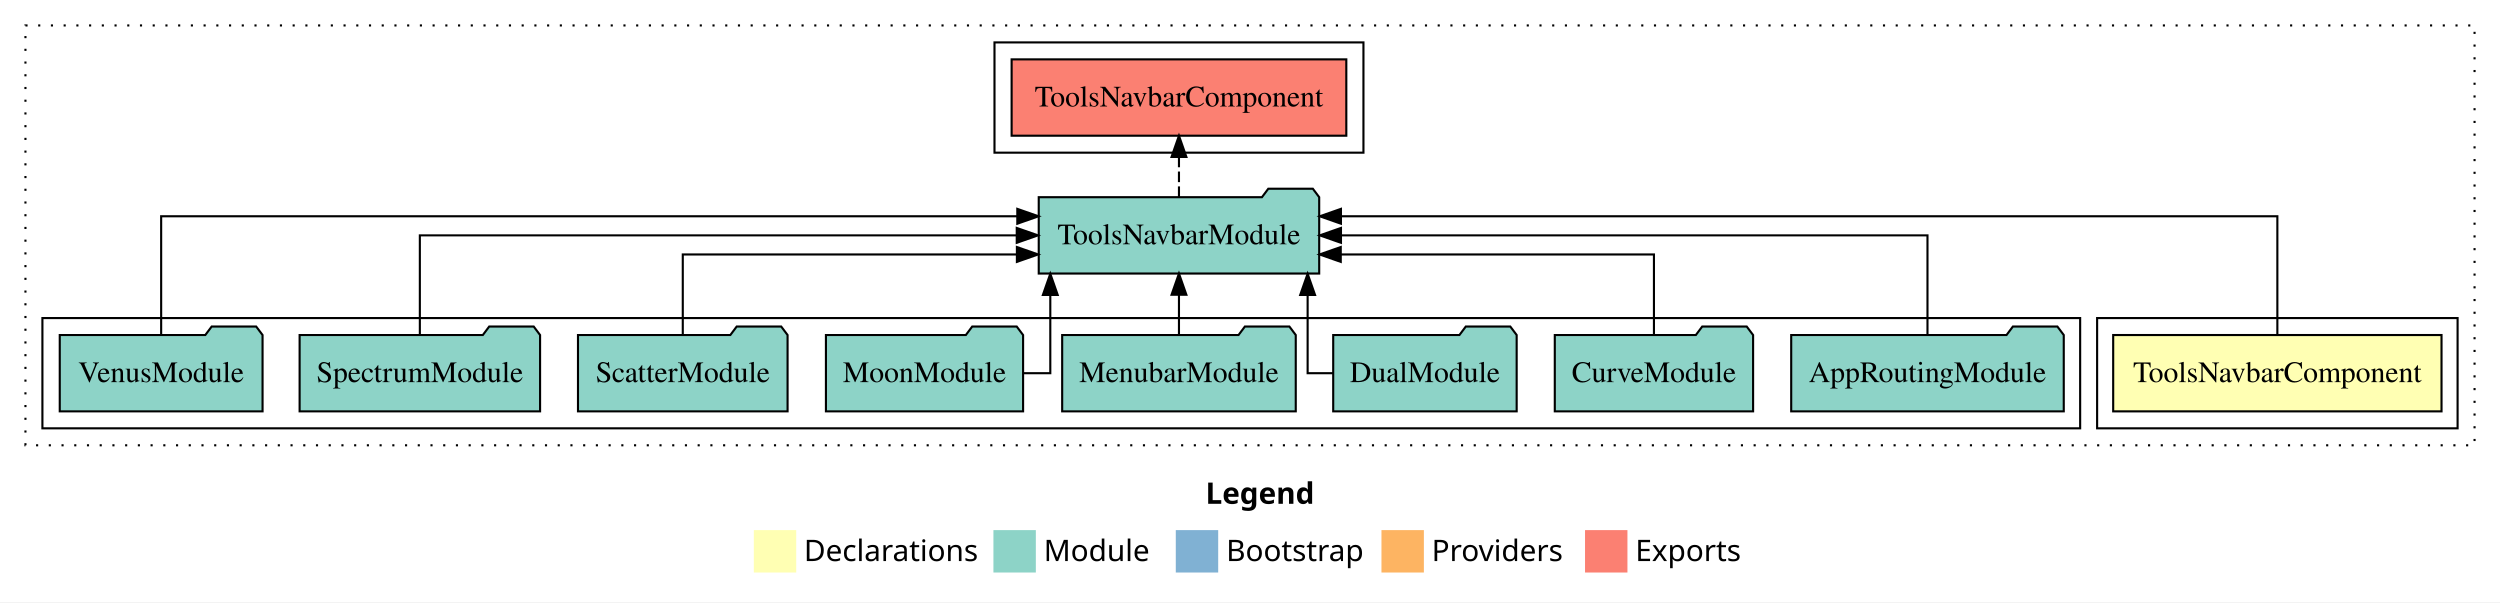
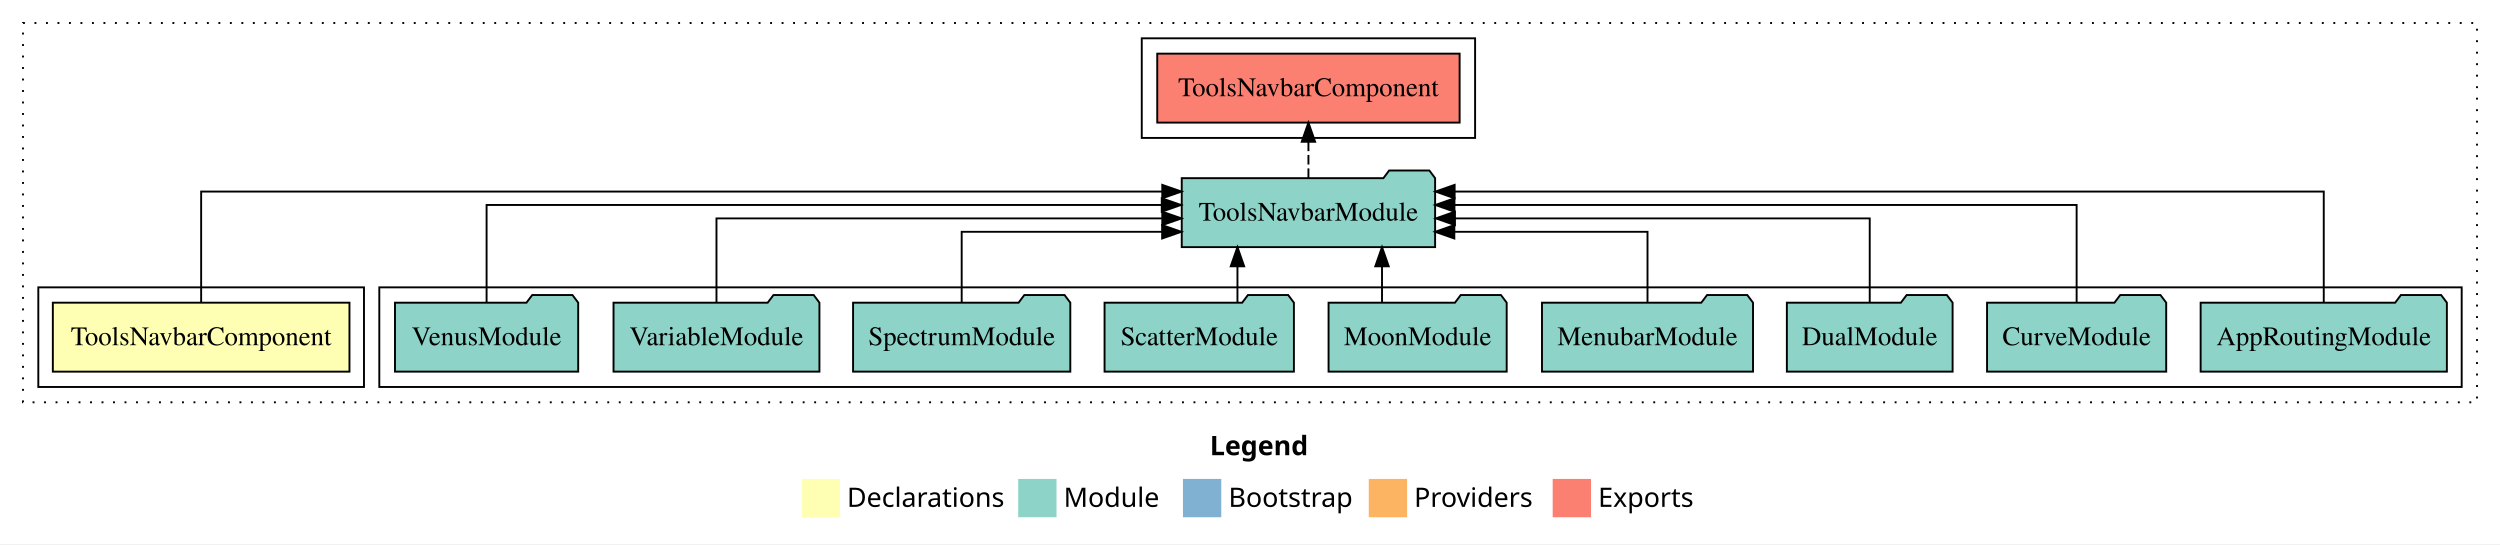
- <svg xmlns="http://www.w3.org/2000/svg" width="1179pt" height="284pt" viewBox="0.00 0.00 1179.00 284.00">
+ <svg xmlns="http://www.w3.org/2000/svg" width="1305pt" height="284pt" viewBox="0.00 0.00 1305.00 284.00">
  <g id="graph0" class="graph" transform="scale(1 1) rotate(0) translate(4 280)">
-     <polygon fill="white" stroke="transparent" points="-4,4 -4,-280 1175,-280 1175,4 -4,4" />
-     <text text-anchor="start" x="564.51" y="-42.4" font-family="Times-12" font-weight="bold" font-size="14.00">Legend</text>
-     <polygon fill="#ffffb3" stroke="transparent" points="351.5,-10 351.5,-30 371.5,-30 371.5,-10 351.5,-10" />
-     <text text-anchor="start" x="375.13" y="-15.4" font-family="Times-12" font-size="14.00">  Declarations</text>
-     <polygon fill="#8dd3c7" stroke="transparent" points="464.5,-10 464.5,-30 484.5,-30 484.5,-10 464.5,-10" />
-     <text text-anchor="start" x="488.23" y="-15.4" font-family="Times-12" font-size="14.00">  Module</text>
-     <polygon fill="#80b1d3" stroke="transparent" points="550.5,-10 550.5,-30 570.5,-30 570.5,-10 550.5,-10" />
-     <text text-anchor="start" x="574.28" y="-15.4" font-family="Times-12" font-size="14.00">  Bootstrap</text>
-     <polygon fill="#fdb462" stroke="transparent" points="647.5,-10 647.5,-30 667.5,-30 667.5,-10 647.5,-10" />
-     <text text-anchor="start" x="671.17" y="-15.4" font-family="Times-12" font-size="14.00">  Providers</text>
-     <polygon fill="#fb8072" stroke="transparent" points="743.5,-10 743.5,-30 763.5,-30 763.5,-10 743.5,-10" />
-     <text text-anchor="start" x="767.23" y="-15.4" font-family="Times-12" font-size="14.00">  Exports</text>
+     <polygon fill="white" stroke="transparent" points="-4,4 -4,-280 1301,-280 1301,4 -4,4" />
+     <text text-anchor="start" x="627.51" y="-42.4" font-family="Times-12" font-weight="bold" font-size="14.00">Legend</text>
+     <polygon fill="#ffffb3" stroke="transparent" points="414.5,-10 414.5,-30 434.5,-30 434.5,-10 414.5,-10" />
+     <text text-anchor="start" x="438.13" y="-15.4" font-family="Times-12" font-size="14.00">  Declarations</text>
+     <polygon fill="#8dd3c7" stroke="transparent" points="527.5,-10 527.5,-30 547.5,-30 547.5,-10 527.5,-10" />
+     <text text-anchor="start" x="551.23" y="-15.4" font-family="Times-12" font-size="14.00">  Module</text>
+     <polygon fill="#80b1d3" stroke="transparent" points="613.5,-10 613.5,-30 633.5,-30 633.5,-10 613.5,-10" />
+     <text text-anchor="start" x="637.28" y="-15.4" font-family="Times-12" font-size="14.00">  Bootstrap</text>
+     <polygon fill="#fdb462" stroke="transparent" points="710.5,-10 710.5,-30 730.5,-30 730.5,-10 710.5,-10" />
+     <text text-anchor="start" x="734.17" y="-15.4" font-family="Times-12" font-size="14.00">  Providers</text>
+     <polygon fill="#fb8072" stroke="transparent" points="806.5,-10 806.5,-30 826.5,-30 826.5,-10 806.5,-10" />
+     <text text-anchor="start" x="830.23" y="-15.4" font-family="Times-12" font-size="14.00">  Exports</text>
    <g id="clust1" class="cluster">
-       <polygon fill="none" stroke="black" stroke-dasharray="1,5" points="8,-70 8,-268 1163,-268 1163,-70 8,-70" />
+       <polygon fill="none" stroke="black" stroke-dasharray="1,5" points="8,-70 8,-268 1289,-268 1289,-70 8,-70" />
+     </g>
+     <g id="clust4" class="cluster">
+       <polygon fill="none" stroke="black" points="194,-78 194,-130 1281,-130 1281,-78 194,-78" />
    </g>
    <g id="clust5" class="cluster">
-       <polygon fill="none" stroke="black" points="465,-208 465,-260 639,-260 639,-208 465,-208" />
+       <polygon fill="none" stroke="black" points="592,-208 592,-260 766,-260 766,-208 592,-208" />
    </g>
    <g id="clust2" class="cluster">
-       <polygon fill="none" stroke="black" points="985,-78 985,-130 1155,-130 1155,-78 985,-78" />
-     </g>
-     <g id="clust4" class="cluster">
-       <polygon fill="none" stroke="black" points="16,-78 16,-130 977,-130 977,-78 16,-78" />
+       <polygon fill="none" stroke="black" points="16,-78 16,-130 186,-130 186,-78 16,-78" />
    </g>
    <g id="node1" class="node">
-       <polygon fill="#ffffb3" stroke="black" points="1147.42,-122 992.58,-122 992.58,-86 1147.42,-86 1147.42,-122" />
-       <text text-anchor="middle" x="1070" y="-99.8" font-family="Times,serif" font-size="14.00">ToolsNavbarComponent</text>
+       <polygon fill="#ffffb3" stroke="black" points="178.42,-122 23.58,-122 23.58,-86 178.42,-86 178.42,-122" />
+       <text text-anchor="middle" x="101" y="-99.8" font-family="Times,serif" font-size="14.00">ToolsNavbarComponent</text>
    </g>
    <g id="node2" class="node">
-       <polygon fill="#8dd3c7" stroke="black" points="618.13,-187 615.13,-191 594.13,-191 591.13,-187 485.87,-187 485.87,-151 618.13,-151 618.13,-187" />
-       <text text-anchor="middle" x="552" y="-164.8" font-family="Times,serif" font-size="14.00">ToolsNavbarModule</text>
+       <polygon fill="#8dd3c7" stroke="black" points="745.13,-187 742.13,-191 721.13,-191 718.13,-187 612.87,-187 612.87,-151 745.13,-151 745.13,-187" />
+       <text text-anchor="middle" x="679" y="-164.8" font-family="Times,serif" font-size="14.00">ToolsNavbarModule</text>
    </g>
    <g id="edge1" class="edge">
-       <path fill="none" stroke="black" d="M1070,-122.29C1070,-144.21 1070,-178 1070,-178 1070,-178 628.39,-178 628.39,-178" />
-       <polygon fill="black" stroke="black" points="628.39,-174.5 618.39,-178 628.39,-181.5 628.39,-174.5" />
+       <path fill="none" stroke="black" d="M101,-122.01C101,-144.49 101,-180 101,-180 101,-180 602.7,-180 602.7,-180" />
+       <polygon fill="black" stroke="black" points="602.7,-183.5 612.7,-180 602.7,-176.5 602.7,-183.5" />
+     </g>
+     <g id="node12" class="node">
+       <polygon fill="#fb8072" stroke="black" points="757.92,-252 600.08,-252 600.08,-216 757.92,-216 757.92,-252" />
+       <text text-anchor="middle" x="679" y="-229.8" font-family="Times,serif" font-size="14.00">ToolsNavbarComponent </text>
+     </g>
+     <g id="edge11" class="edge">
+       <path fill="none" stroke="black" stroke-dasharray="5,2" d="M679,-187.11C679,-187.11 679,-205.99 679,-205.99" />
+       <polygon fill="black" stroke="black" points="675.5,-205.99 679,-215.99 682.5,-205.99 675.5,-205.99" />
+     </g>
+     <g id="node3" class="node">
+       <polygon fill="#8dd3c7" stroke="black" points="1273.27,-122 1270.27,-126 1249.27,-126 1246.27,-122 1144.73,-122 1144.73,-86 1273.27,-86 1273.27,-122" />
+       <text text-anchor="middle" x="1209" y="-99.8" font-family="Times,serif" font-size="14.00">AppRoutingModule</text>
+     </g>
+     <g id="edge2" class="edge">
+       <path fill="none" stroke="black" d="M1209,-122.01C1209,-144.49 1209,-180 1209,-180 1209,-180 755.32,-180 755.32,-180" />
+       <polygon fill="black" stroke="black" points="755.32,-176.5 745.32,-180 755.32,-183.5 755.32,-176.5" />
+     </g>
+     <g id="node4" class="node">
+       <polygon fill="#8dd3c7" stroke="black" points="1126.76,-122 1123.76,-126 1102.76,-126 1099.76,-122 1033.24,-122 1033.24,-86 1126.76,-86 1126.76,-122" />
+       <text text-anchor="middle" x="1080" y="-99.8" font-family="Times,serif" font-size="14.00">CurveModule</text>
+     </g>
+     <g id="edge3" class="edge">
+       <path fill="none" stroke="black" d="M1080,-122.13C1080,-142.57 1080,-173 1080,-173 1080,-173 755.22,-173 755.22,-173" />
+       <polygon fill="black" stroke="black" points="755.22,-169.5 745.22,-173 755.22,-176.5 755.22,-169.5" />
+     </g>
+     <g id="node5" class="node">
+       <polygon fill="#8dd3c7" stroke="black" points="1015.26,-122 1012.26,-126 991.26,-126 988.26,-122 928.74,-122 928.74,-86 1015.26,-86 1015.26,-122" />
+       <text text-anchor="middle" x="972" y="-99.8" font-family="Times,serif" font-size="14.00">DualModule</text>
+     </g>
+     <g id="edge4" class="edge">
+       <path fill="none" stroke="black" d="M972,-122.27C972,-140.56 972,-166 972,-166 972,-166 755.49,-166 755.49,-166" />
+       <polygon fill="black" stroke="black" points="755.49,-162.5 745.49,-166 755.49,-169.5 755.49,-162.5" />
+     </g>
+     <g id="node6" class="node">
+       <polygon fill="#8dd3c7" stroke="black" points="911.08,-122 908.08,-126 887.08,-126 884.08,-122 800.92,-122 800.92,-86 911.08,-86 911.08,-122" />
+       <text text-anchor="middle" x="856" y="-99.8" font-family="Times,serif" font-size="14.00">MenubarModule</text>
+     </g>
+     <g id="edge5" class="edge">
+       <path fill="none" stroke="black" d="M856,-122.01C856,-138.05 856,-159 856,-159 856,-159 755.16,-159 755.16,-159" />
+       <polygon fill="black" stroke="black" points="755.16,-155.5 745.16,-159 755.16,-162.5 755.16,-155.5" />
+     </g>
+     <g id="node7" class="node">
+       <polygon fill="#8dd3c7" stroke="black" points="782.49,-122 779.49,-126 758.49,-126 755.49,-122 689.51,-122 689.51,-86 782.49,-86 782.49,-122" />
+       <text text-anchor="middle" x="736" y="-99.8" font-family="Times,serif" font-size="14.00">MoonModule</text>
+     </g>
+     <g id="edge6" class="edge">
+       <path fill="none" stroke="black" d="M717.41,-122.11C717.41,-122.11 717.41,-140.99 717.41,-140.99" />
+       <polygon fill="black" stroke="black" points="713.91,-140.99 717.41,-150.99 720.91,-140.99 713.91,-140.99" />
+     </g>
+     <g id="node8" class="node">
+       <polygon fill="#8dd3c7" stroke="black" points="671.42,-122 668.42,-126 647.42,-126 644.42,-122 572.58,-122 572.58,-86 671.42,-86 671.42,-122" />
+       <text text-anchor="middle" x="622" y="-99.8" font-family="Times,serif" font-size="14.00">ScatterModule</text>
+     </g>
+     <g id="edge7" class="edge">
+       <path fill="none" stroke="black" d="M641.95,-122.11C641.95,-122.11 641.95,-140.99 641.95,-140.99" />
+       <polygon fill="black" stroke="black" points="638.45,-140.99 641.95,-150.99 645.45,-140.99 638.45,-140.99" />
+     </g>
+     <g id="node9" class="node">
+       <polygon fill="#8dd3c7" stroke="black" points="554.7,-122 551.7,-126 530.7,-126 527.7,-122 441.3,-122 441.3,-86 554.7,-86 554.7,-122" />
+       <text text-anchor="middle" x="498" y="-99.8" font-family="Times,serif" font-size="14.00">SpectrumModule</text>
+     </g>
+     <g id="edge8" class="edge">
+       <path fill="none" stroke="black" d="M498,-122.01C498,-138.05 498,-159 498,-159 498,-159 602.63,-159 602.63,-159" />
+       <polygon fill="black" stroke="black" points="602.63,-162.5 612.63,-159 602.63,-155.5 602.63,-162.5" />
+     </g>
+     <g id="node10" class="node">
+       <polygon fill="#8dd3c7" stroke="black" points="423.74,-122 420.74,-126 399.74,-126 396.74,-122 316.26,-122 316.26,-86 423.74,-86 423.74,-122" />
+       <text text-anchor="middle" x="370" y="-99.8" font-family="Times,serif" font-size="14.00">VariableModule</text>
+     </g>
+     <g id="edge9" class="edge">
+       <path fill="none" stroke="black" d="M370,-122.27C370,-140.56 370,-166 370,-166 370,-166 602.71,-166 602.71,-166" />
+       <polygon fill="black" stroke="black" points="602.71,-169.5 612.71,-166 602.71,-162.5 602.71,-169.5" />
    </g>
    <g id="node11" class="node">
-       <polygon fill="#fb8072" stroke="black" points="630.92,-252 473.08,-252 473.08,-216 630.92,-216 630.92,-252" />
-       <text text-anchor="middle" x="552" y="-229.8" font-family="Times,serif" font-size="14.00">ToolsNavbarComponent </text>
+       <polygon fill="#8dd3c7" stroke="black" points="297.82,-122 294.82,-126 273.82,-126 270.82,-122 202.18,-122 202.18,-86 297.82,-86 297.82,-122" />
+       <text text-anchor="middle" x="250" y="-99.8" font-family="Times,serif" font-size="14.00">VenusModule</text>
    </g>
    <g id="edge10" class="edge">
-       <path fill="none" stroke="black" stroke-dasharray="5,2" d="M552,-187.11C552,-187.11 552,-205.99 552,-205.99" />
-       <polygon fill="black" stroke="black" points="548.5,-205.99 552,-215.99 555.5,-205.99 548.5,-205.99" />
-     </g>
-     <g id="node3" class="node">
-       <polygon fill="#8dd3c7" stroke="black" points="969.27,-122 966.27,-126 945.27,-126 942.27,-122 840.73,-122 840.73,-86 969.27,-86 969.27,-122" />
-       <text text-anchor="middle" x="905" y="-99.8" font-family="Times,serif" font-size="14.00">AppRoutingModule</text>
-     </g>
-     <g id="edge2" class="edge">
-       <path fill="none" stroke="black" d="M905,-122.11C905,-141.34 905,-169 905,-169 905,-169 628.4,-169 628.4,-169" />
-       <polygon fill="black" stroke="black" points="628.4,-165.5 618.4,-169 628.4,-172.5 628.4,-165.5" />
-     </g>
-     <g id="node4" class="node">
-       <polygon fill="#8dd3c7" stroke="black" points="822.76,-122 819.76,-126 798.76,-126 795.76,-122 729.24,-122 729.24,-86 822.76,-86 822.76,-122" />
-       <text text-anchor="middle" x="776" y="-99.8" font-family="Times,serif" font-size="14.00">CurveModule</text>
-     </g>
-     <g id="edge3" class="edge">
-       <path fill="none" stroke="black" d="M776,-122.03C776,-138.4 776,-160 776,-160 776,-160 628.3,-160 628.3,-160" />
-       <polygon fill="black" stroke="black" points="628.3,-156.5 618.3,-160 628.3,-163.5 628.3,-156.5" />
-     </g>
-     <g id="node5" class="node">
-       <polygon fill="#8dd3c7" stroke="black" points="711.26,-122 708.26,-126 687.26,-126 684.26,-122 624.74,-122 624.74,-86 711.26,-86 711.26,-122" />
-       <text text-anchor="middle" x="668" y="-99.8" font-family="Times,serif" font-size="14.00">DualModule</text>
-     </g>
-     <g id="edge4" class="edge">
-       <path fill="none" stroke="black" d="M624.68,-104C617.68,-104 612.68,-104 612.68,-104 612.68,-104 612.68,-140.89 612.68,-140.89" />
-       <polygon fill="black" stroke="black" points="609.18,-140.89 612.68,-150.89 616.18,-140.89 609.18,-140.89" />
-     </g>
-     <g id="node6" class="node">
-       <polygon fill="#8dd3c7" stroke="black" points="607.08,-122 604.08,-126 583.08,-126 580.08,-122 496.92,-122 496.92,-86 607.08,-86 607.08,-122" />
-       <text text-anchor="middle" x="552" y="-99.8" font-family="Times,serif" font-size="14.00">MenubarModule</text>
-     </g>
-     <g id="edge5" class="edge">
-       <path fill="none" stroke="black" d="M552,-122.11C552,-122.11 552,-140.99 552,-140.99" />
-       <polygon fill="black" stroke="black" points="548.5,-140.99 552,-150.99 555.5,-140.99 548.5,-140.99" />
-     </g>
-     <g id="node7" class="node">
-       <polygon fill="#8dd3c7" stroke="black" points="478.49,-122 475.49,-126 454.49,-126 451.49,-122 385.51,-122 385.51,-86 478.49,-86 478.49,-122" />
-       <text text-anchor="middle" x="432" y="-99.8" font-family="Times,serif" font-size="14.00">MoonModule</text>
-     </g>
-     <g id="edge6" class="edge">
-       <path fill="none" stroke="black" d="M478.74,-104C486.09,-104 491.32,-104 491.32,-104 491.32,-104 491.32,-140.89 491.32,-140.89" />
-       <polygon fill="black" stroke="black" points="487.82,-140.89 491.32,-150.89 494.82,-140.89 487.82,-140.89" />
-     </g>
-     <g id="node8" class="node">
-       <polygon fill="#8dd3c7" stroke="black" points="367.42,-122 364.42,-126 343.42,-126 340.42,-122 268.58,-122 268.58,-86 367.42,-86 367.42,-122" />
-       <text text-anchor="middle" x="318" y="-99.8" font-family="Times,serif" font-size="14.00">ScatterModule</text>
-     </g>
-     <g id="edge7" class="edge">
-       <path fill="none" stroke="black" d="M318,-122.03C318,-138.4 318,-160 318,-160 318,-160 475.57,-160 475.57,-160" />
-       <polygon fill="black" stroke="black" points="475.57,-163.5 485.57,-160 475.57,-156.5 475.57,-163.5" />
-     </g>
-     <g id="node9" class="node">
-       <polygon fill="#8dd3c7" stroke="black" points="250.7,-122 247.7,-126 226.7,-126 223.7,-122 137.3,-122 137.3,-86 250.7,-86 250.7,-122" />
-       <text text-anchor="middle" x="194" y="-99.8" font-family="Times,serif" font-size="14.00">SpectrumModule</text>
-     </g>
-     <g id="edge8" class="edge">
-       <path fill="none" stroke="black" d="M194,-122.11C194,-141.34 194,-169 194,-169 194,-169 475.5,-169 475.5,-169" />
-       <polygon fill="black" stroke="black" points="475.5,-172.5 485.5,-169 475.5,-165.5 475.5,-172.5" />
-     </g>
-     <g id="node10" class="node">
-       <polygon fill="#8dd3c7" stroke="black" points="119.82,-122 116.82,-126 95.82,-126 92.82,-122 24.18,-122 24.18,-86 119.82,-86 119.82,-122" />
-       <text text-anchor="middle" x="72" y="-99.8" font-family="Times,serif" font-size="14.00">VenusModule</text>
-     </g>
-     <g id="edge9" class="edge">
-       <path fill="none" stroke="black" d="M72,-122.29C72,-144.21 72,-178 72,-178 72,-178 475.76,-178 475.76,-178" />
-       <polygon fill="black" stroke="black" points="475.76,-181.5 485.76,-178 475.76,-174.5 475.76,-181.5" />
+       <path fill="none" stroke="black" d="M250,-122.13C250,-142.57 250,-173 250,-173 250,-173 602.44,-173 602.44,-173" />
+       <polygon fill="black" stroke="black" points="602.44,-176.5 612.44,-173 602.44,-169.5 602.44,-176.5" />
    </g>
  </g>
</svg>
